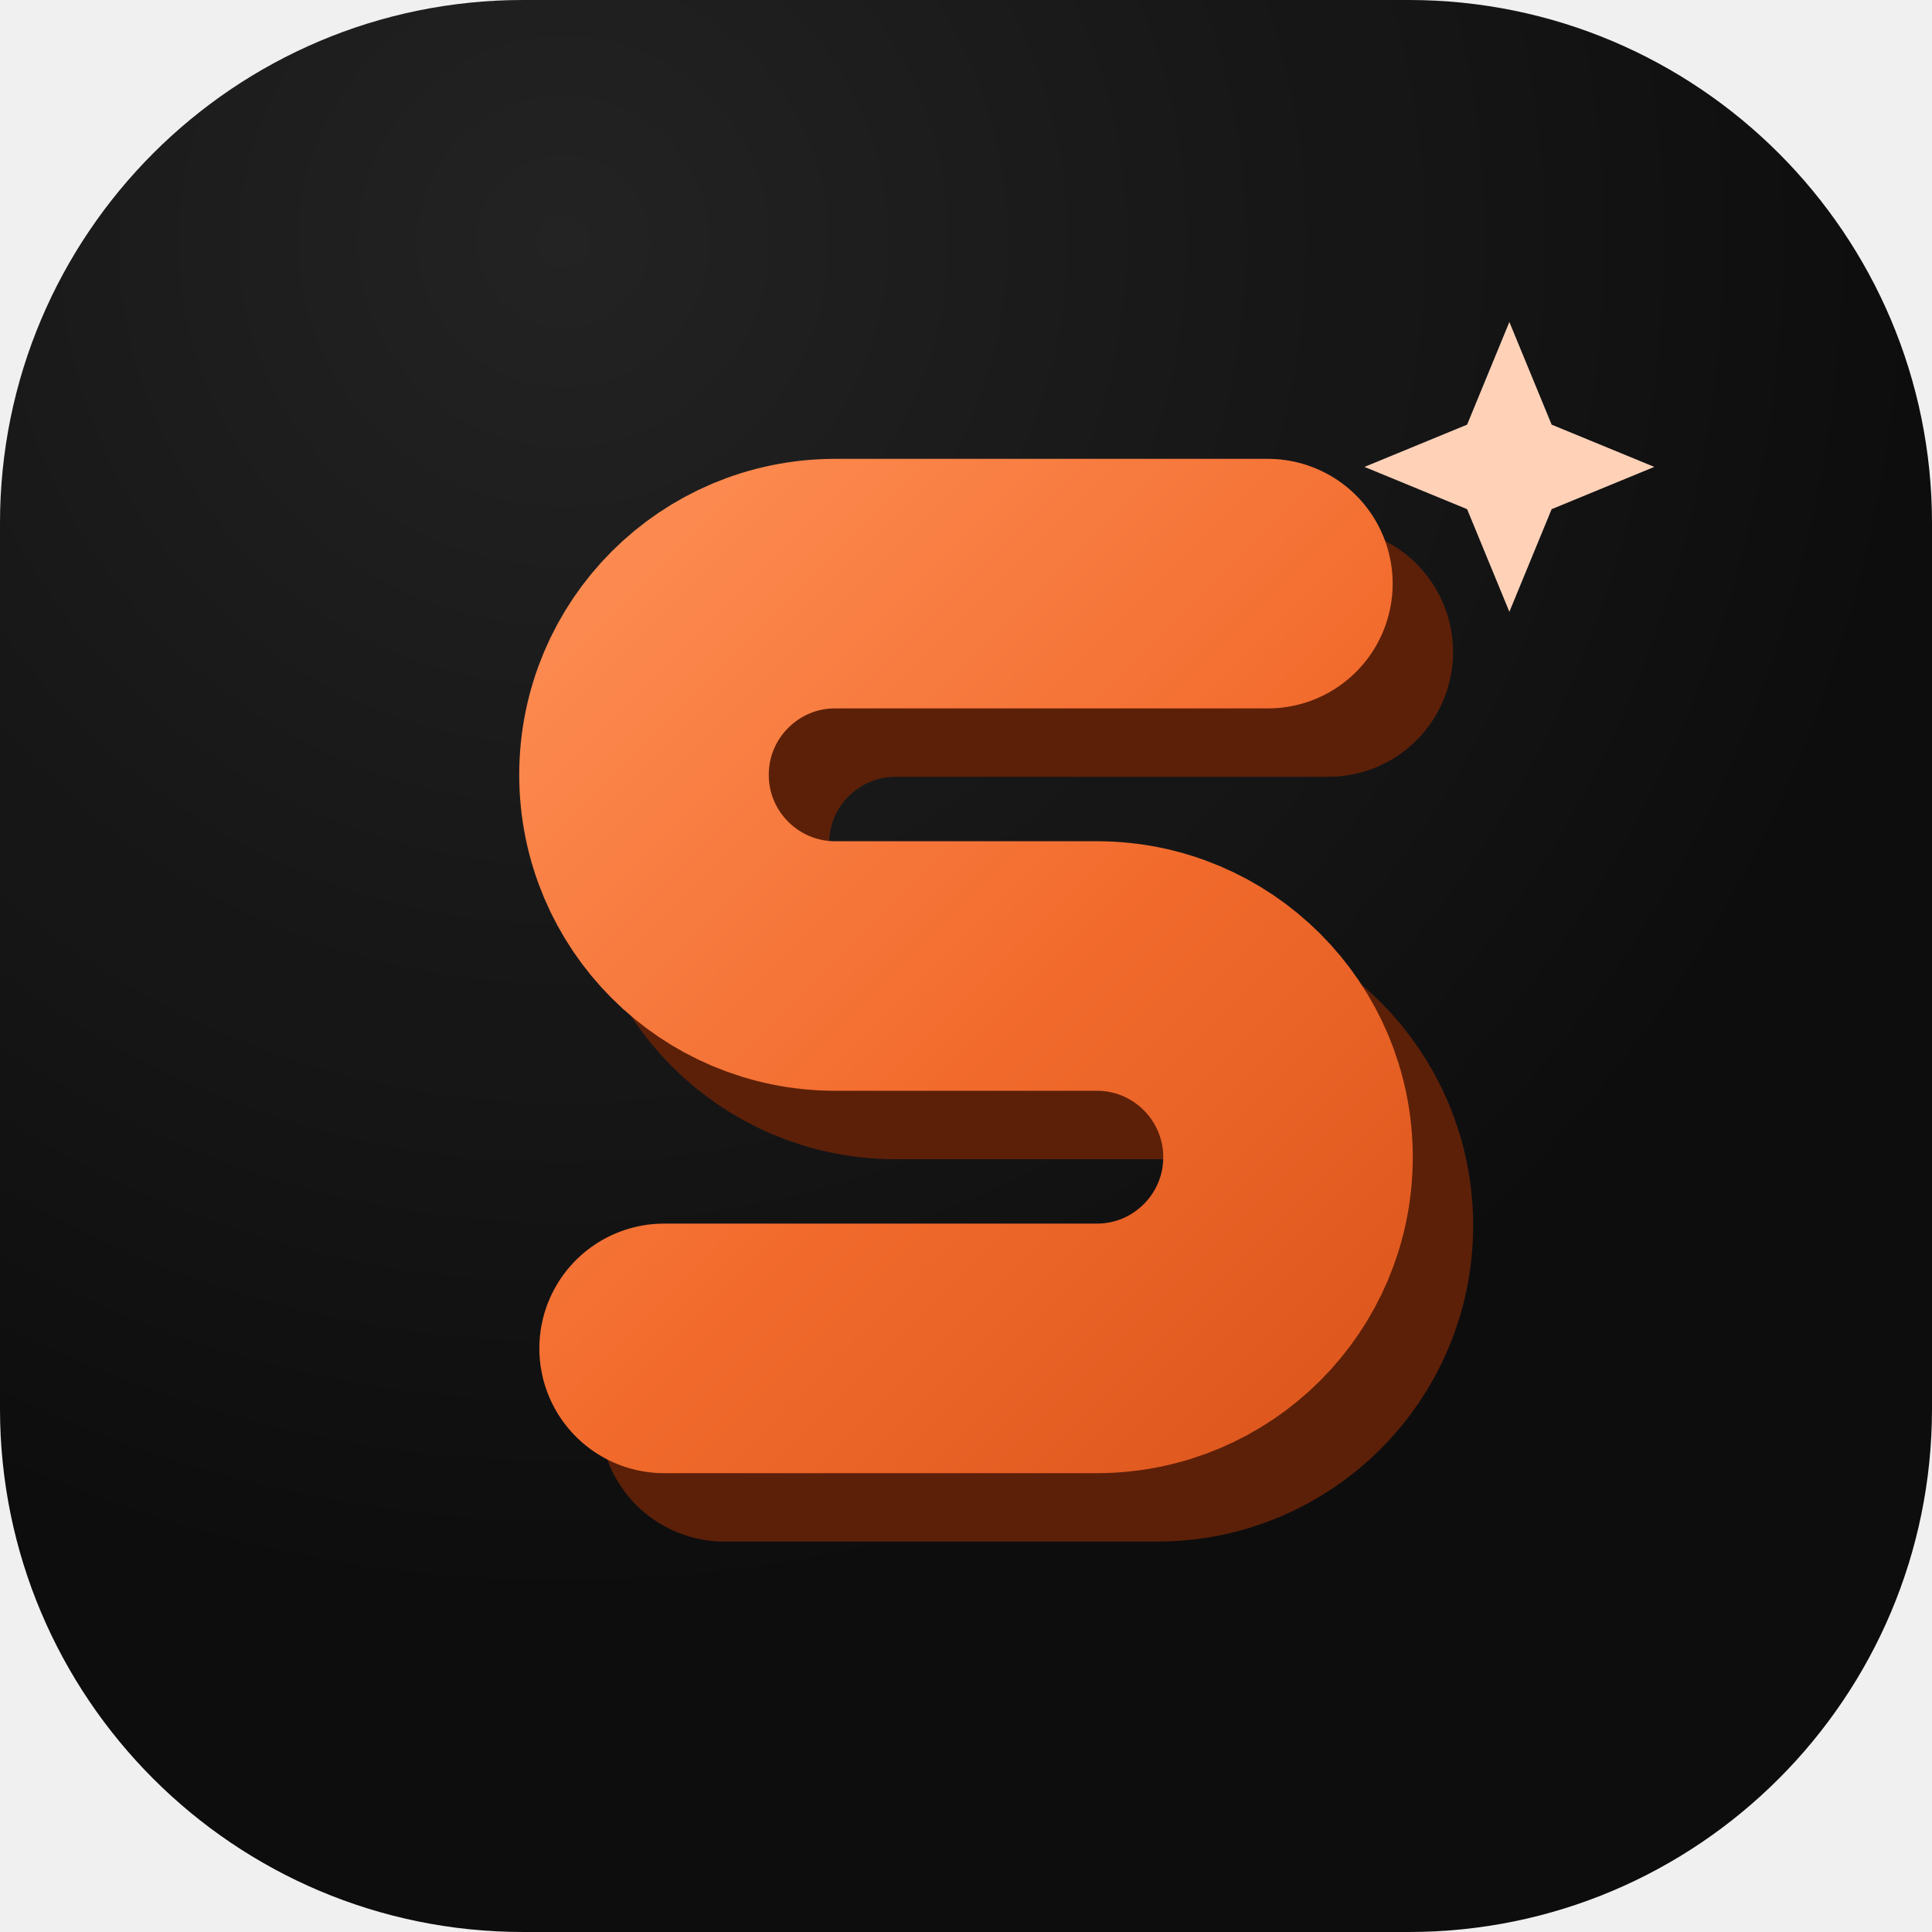
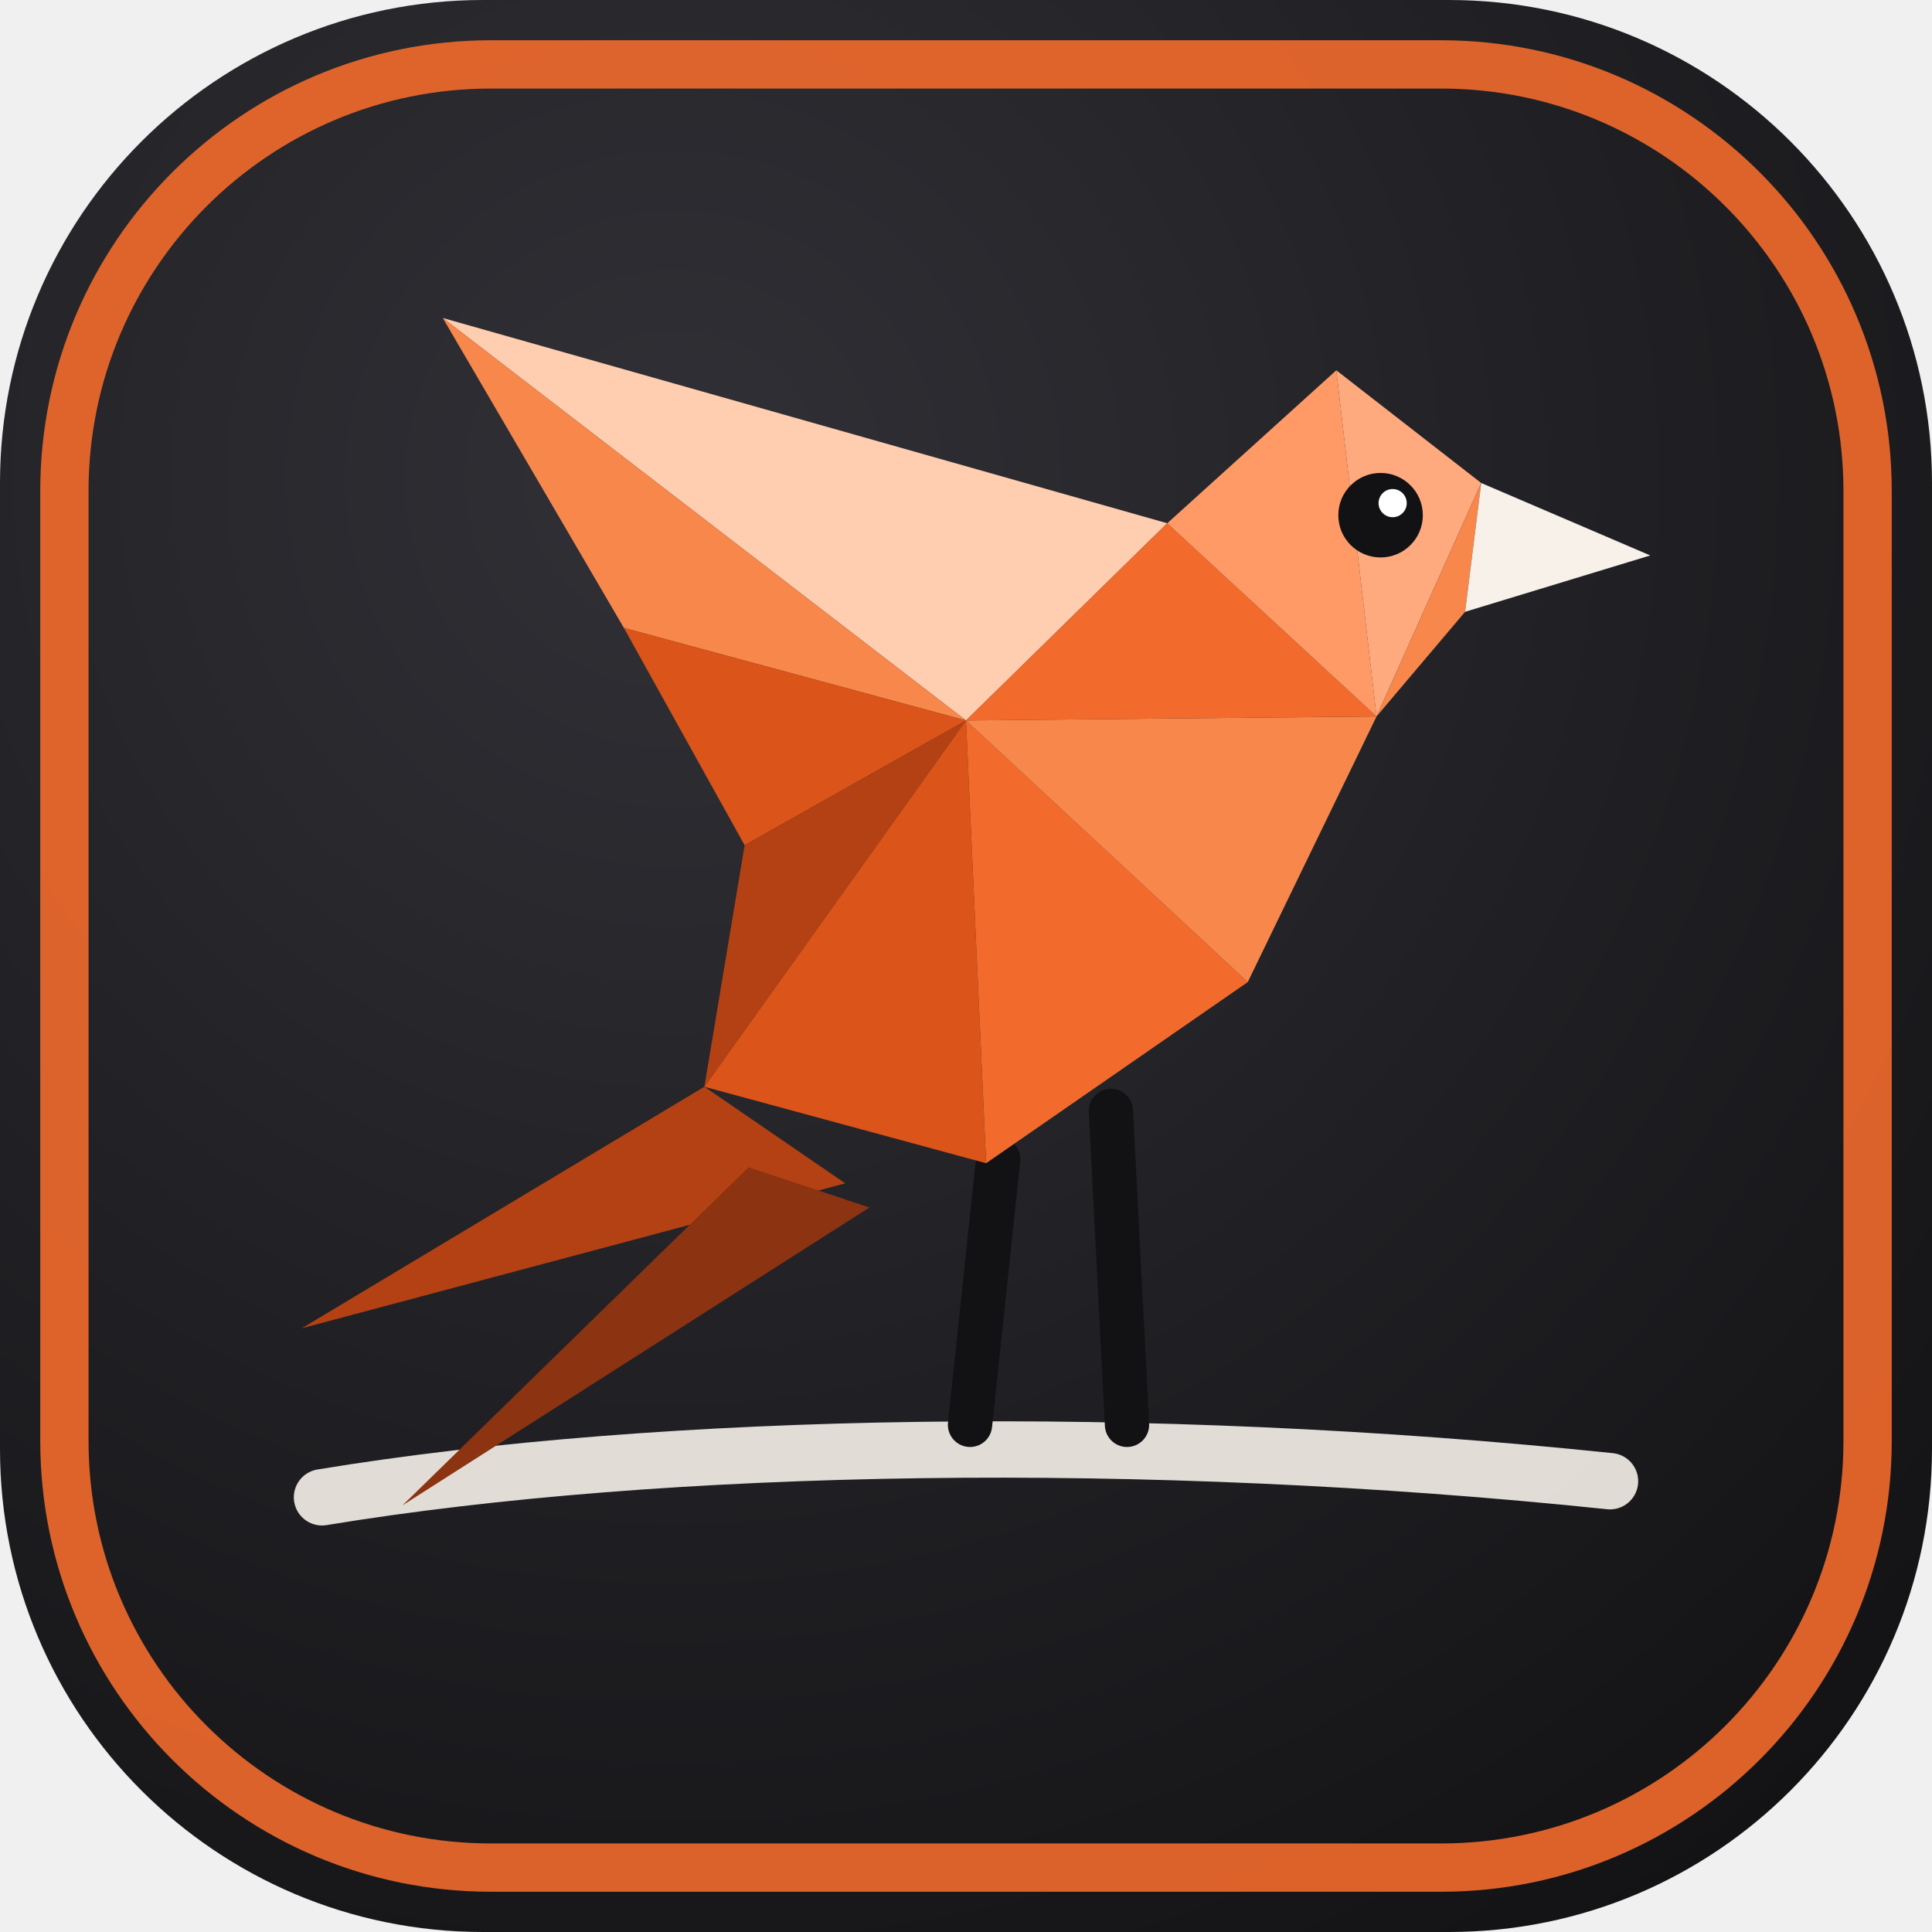
<svg xmlns="http://www.w3.org/2000/svg" viewBox="0 0 48 48" role="img" aria-label="Slate">
  <defs>
-     <linearGradient id="sg" x1="12" y1="12" x2="36" y2="36" gradientUnits="userSpaceOnUse">
-       <stop offset="0" stop-color="#FF9259" />
-       <stop offset=".55" stop-color="#F26B2D" />
-       <stop offset="1" stop-color="#D9531A" />
-     </linearGradient>
-     <radialGradient id="sh" cx="14" cy="6" r="34" gradientUnits="userSpaceOnUse">
-       <stop offset="0" stop-color="#fff" stop-opacity=".09" />
-       <stop offset="1" stop-color="#fff" stop-opacity="0" />
+     <radialGradient id="sl" cx="35%" cy="25%" r="95%">
+       <stop offset="0" stop-color="#303036" />
+       <stop offset="1" stop-color="#111113" />
    </radialGradient>
  </defs>
-   <rect width="48" height="48" rx="13" fill="#0D0D0E" />
-   <rect width="48" height="48" rx="13" fill="url(#sh)" />
-   <path d="M31.5 14.5H20.75a4.75 4.75 0 0 0 0 9.5h6.5a4.75 4.75 0 0 1 0 9.5H16.5" fill="none" stroke="#5C2008" stroke-width="6.2" stroke-linecap="round" stroke-linejoin="round" transform="translate(1.5 1.7)" />
-   <path d="M31.5 14.5H20.75a4.75 4.75 0 0 0 0 9.5h6.5a4.75 4.75 0 0 1 0 9.5H16.5" fill="none" stroke="url(#sg)" stroke-width="6.2" stroke-linecap="round" stroke-linejoin="round" />
-   <path d="M37.5 8l1.05 2.55L41.1 11.6l-2.55 1.05L37.5 15.2l-1.05-2.55L33.9 11.6l2.55-1.05z" fill="#FFD2B8" />
+   <rect width="48" height="48" rx="12" fill="url(#sl)" />
+   <rect x="1.6" y="1.6" width="44.8" height="44.8" rx="10.6" fill="none" stroke="#F26B2D" stroke-opacity=".9" stroke-width="1.2" />
+   <path d="M8 37.2c8.5-1.4 20.5-1.6 32-.4" stroke="#F7F1EA" stroke-width="1.4" stroke-linecap="round" fill="none" opacity=".9" />
+   <g transform="translate(0 -1.6)">
+     <path d="M24.8 30.4l-.7 6.6M27.6 29.2l.4 7.8" stroke="#121214" stroke-width="1.1" stroke-linecap="round" />
+     <path d="M24 19.5 29 14.6 11 9.5z" fill="#FFCDB0" />
+     <path d="M24 19.5 11 9.5 15.5 17.2z" fill="#F8874C" />
+     <path d="M24 19.5 15.5 17.2 18.5 22.6z" fill="#DB5419" />
+     <path d="M17.5 28.6 21 31 7.5 34.6z" fill="#B44113" />
+     <path d="M18.6 30.6 21.6 31.6 10 39z" fill="#8C3312" />
+     <path d="M24 19.5 18.5 22.6 17.5 28.6z" fill="#B44113" />
+     <path d="M24 19.5 17.5 28.6 24.5 30.5z" fill="#DB5419" />
+     <path d="M24 19.5 24.5 30.5 31 26z" fill="#F26B2D" />
+     <path d="M24 19.5 31 26 34.2 19.4z" fill="#F8874C" />
+     <path d="M29 14.6 24 19.5 34.2 19.4z" fill="#F26B2D" />
+     <path d="M29 14.6 33.2 10.8 34.2 19.4z" fill="#FF9A66" />
+     <path d="M33.2 10.8 36.8 13.6 34.2 19.4z" fill="#FFAA7E" />
+     <path d="M36.8 13.6 36.4 16.8 34.2 19.4z" fill="#F8874C" />
+     <path d="M36.8 13.6 41 15.4 36.4 16.8z" fill="#F7F1EA" />
+     <circle cx="34.3" cy="14.4" r="1.05" fill="#121214" />
+     <circle cx="34.6" cy="14.1" r=".35" fill="#fff" />
+   </g>
</svg>
